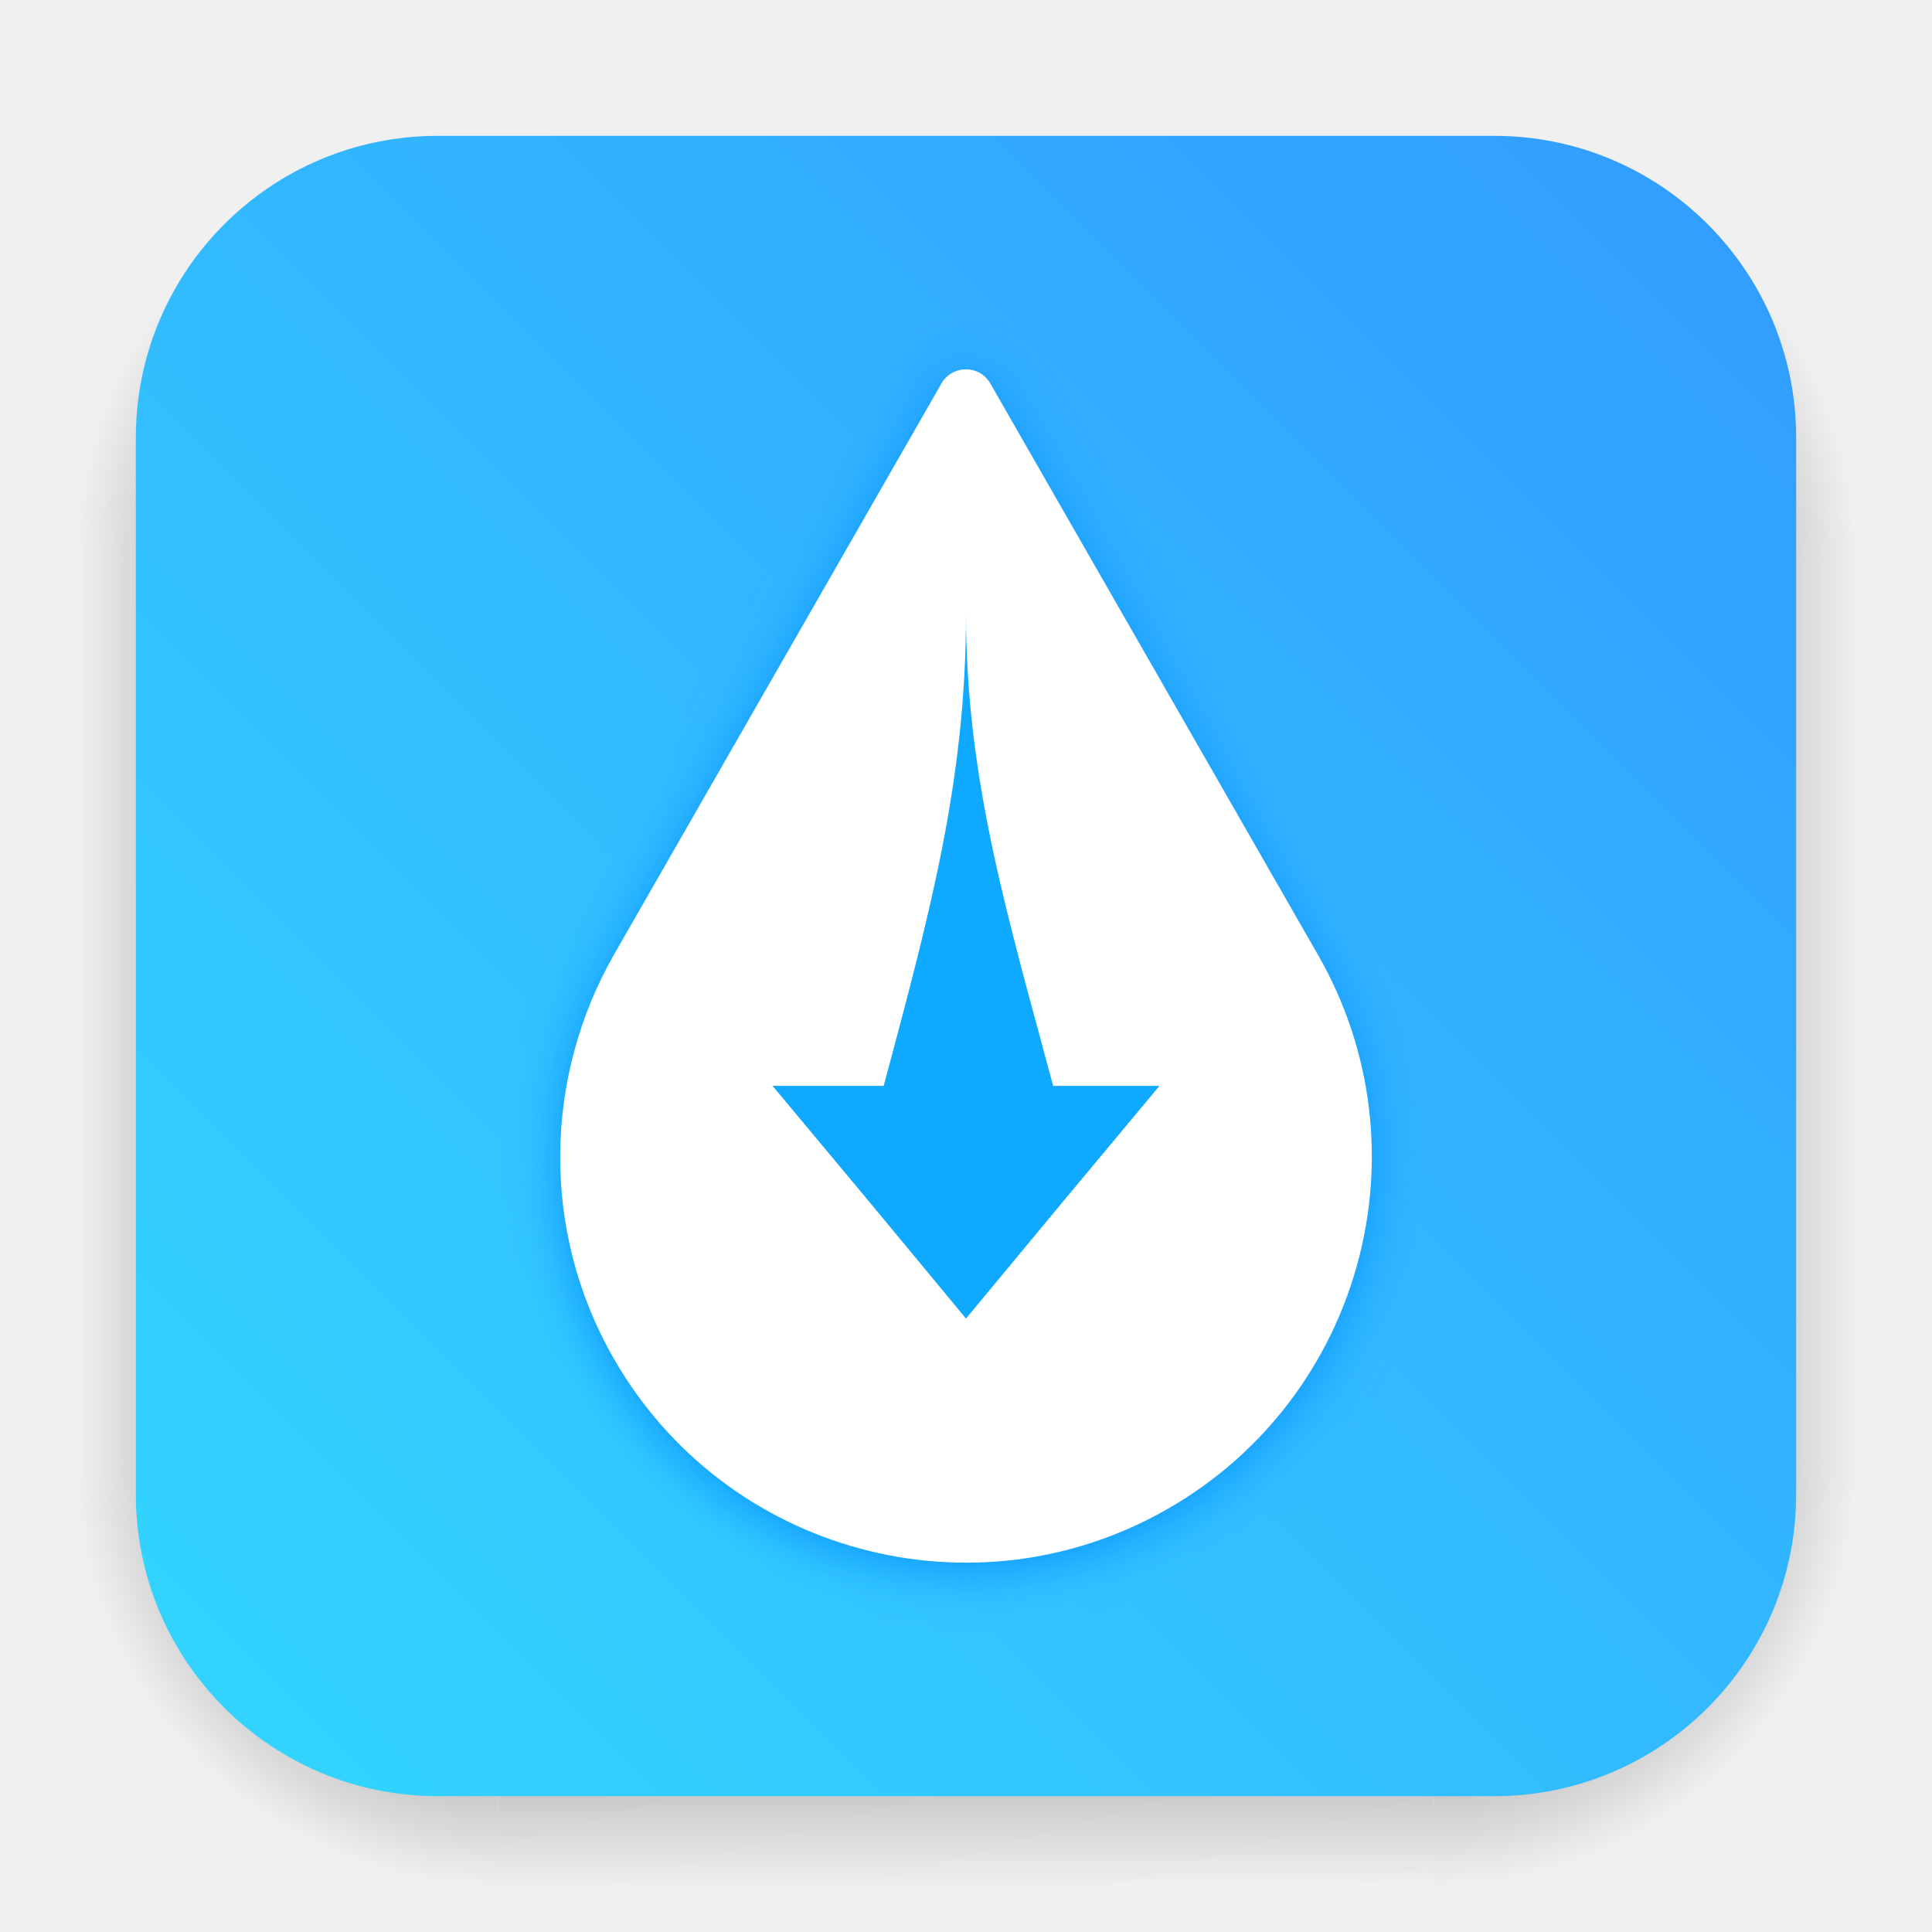
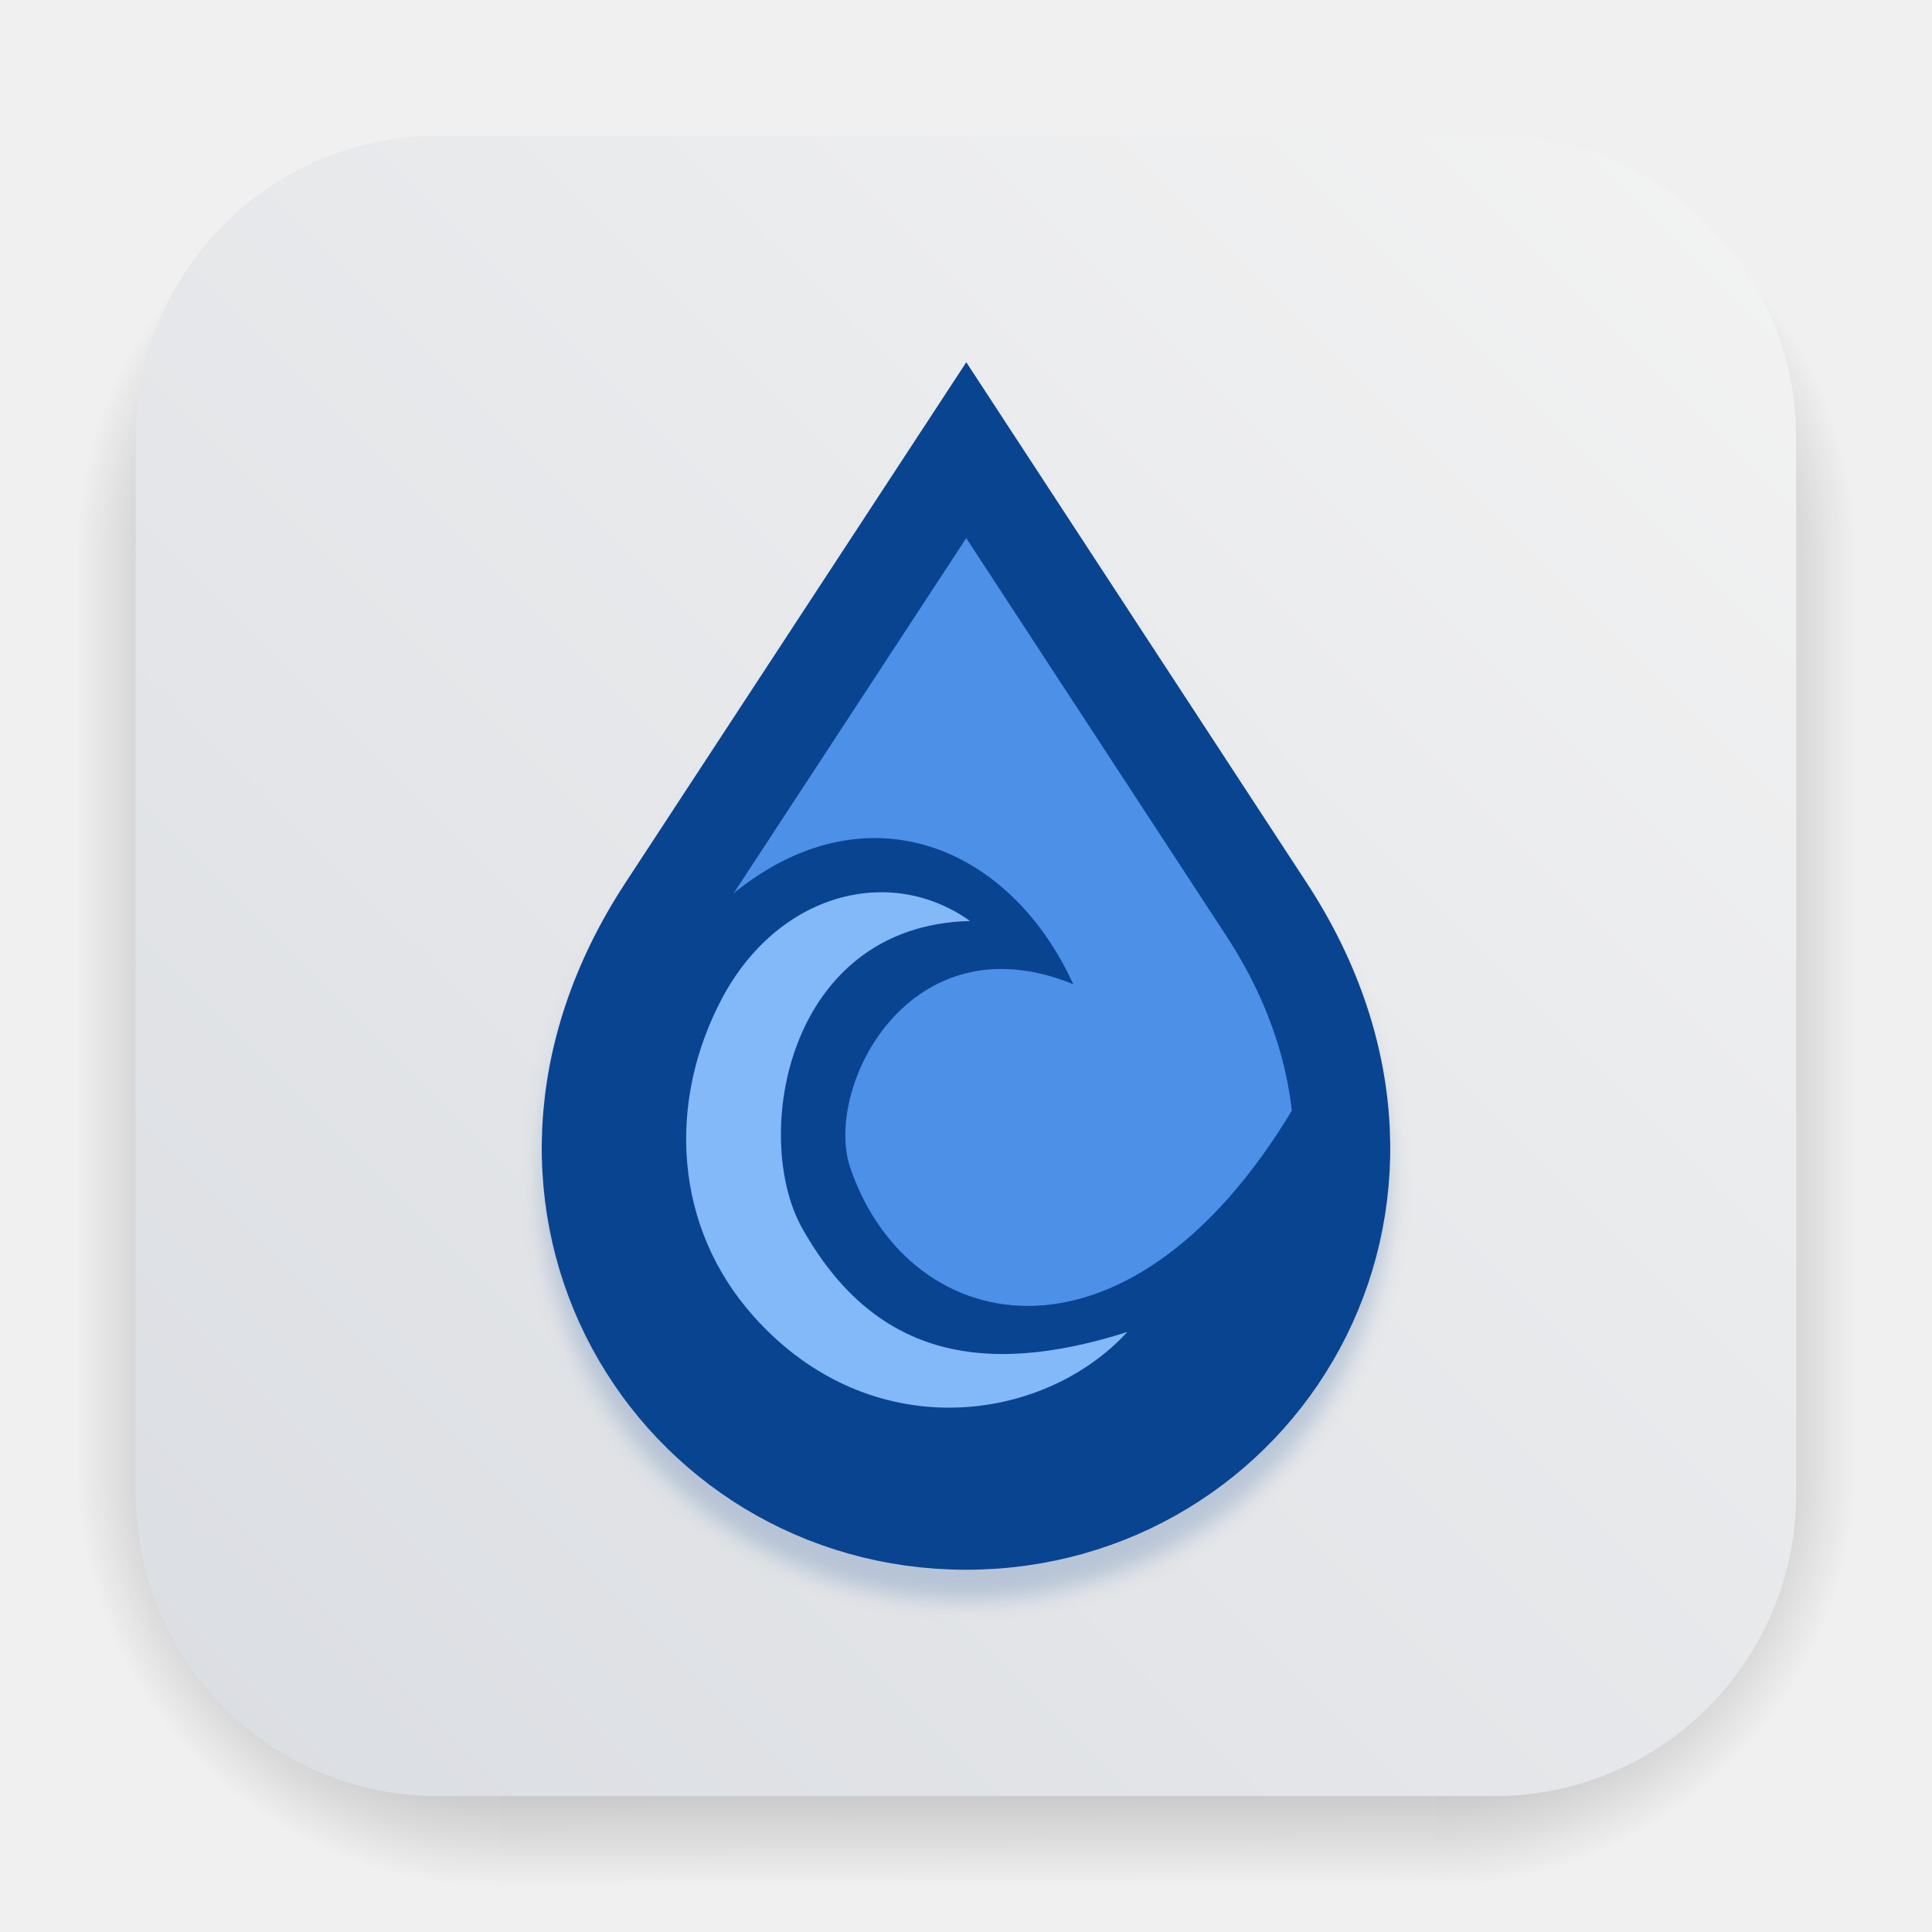
<svg xmlns="http://www.w3.org/2000/svg" width="64" height="64" version="1.1" viewBox="0 0 64 64" id="svg8">
  <defs id="defs12">
    <linearGradient id="a" gradientUnits="userSpaceOnUse" x1="400.168" x2="400.48" y1="543.798" y2="518.473">
-       <stop offset="0" stop-color="#2c5aa0" id="stop2" />
-       <stop offset="1" stop-color="#3771c8" id="stop4" />
+       <stop offset="0" stop-color="#1f4eb8" id="stop2" />
+       <stop offset="1" stop-color="#2567dc" id="stop4" />
    </linearGradient>
    <filter color-interpolation-filters="sRGB" height="1.048" width="1.048" y="-0.024" x="-0.024" id="filter2761">
      <feGaussianBlur id="feGaussianBlur884" stdDeviation="0.146" />
    </filter>
    <linearGradient gradientUnits="userSpaceOnUse" gradientTransform="translate(0.2109856,-7.071578)" y2="1.17" y1="15.576" x2="15.65" x1="1.332" id="linearGradient1024">
-       <stop id="stop887" offset="0" stop-color="#00c8ff" />
-       <stop id="stop889" offset="1" stop-color="#14a0ff" />
+       <stop id="stop887" offset="0" stop-color="#3cccef" />
+       <stop id="stop889" offset="1" stop-color="#21a9fa" />
    </linearGradient>
    <filter color-interpolation-filters="sRGB" height="1.115" width="1.125" y="-0.058" x="-0.063" id="filter943">
      <feGaussianBlur id="feGaussianBlur892" stdDeviation="0.331" />
    </filter>
    <filter id="filter2761-3" x="-0.024" y="-0.024" width="1.048" height="1.048" color-interpolation-filters="sRGB">
      <feGaussianBlur stdDeviation="0.146" id="feGaussianBlur2" />
    </filter>
    <linearGradient id="linearGradient4673" x1="1.257" x2="15.644" y1="15.429" y2="1.108" gradientUnits="userSpaceOnUse" gradientTransform="translate(2.776,-5.833309)">
-       <stop stop-color="#32dcff" offset="0" id="stop5" />
-       <stop stop-color="#3296ff" offset="1" id="stop7" />
+       <stop stop-color="#55d6f7" offset="0" id="stop5" />
+       <stop stop-color="#408eff" offset="1" id="stop7" />
    </linearGradient>
    <linearGradient id="a-6" gradientUnits="userSpaceOnUse" x1="408.65" x2="408.65" y1="549.922" y2="500.922">
-       <stop offset="0" stop-color="#197cf1" id="stop2-7" />
-       <stop offset="1" stop-color="#59d0ff" id="stop4-5" />
+       <stop offset="0" stop-color="#2a74ed" id="stop2-7" />
+       <stop offset="1" stop-color="#55d6f7" id="stop4-5" />
    </linearGradient>
    <linearGradient id="b" gradientUnits="userSpaceOnUse" x1="405.571" x2="406.571" y1="543.798" y2="501.798">
-       <stop offset="0" stop-color="#1673db" id="stop7-3" />
-       <stop offset="1" stop-color="#42d6fc" id="stop9" />
+       <stop offset="0" stop-color="#2567dc" id="stop7-3" />
+       <stop offset="1" stop-color="#55d6f7" id="stop9" />
    </linearGradient>
    <filter color-interpolation-filters="sRGB" height="1.048" width="1.048" y="-0.024" x="-0.024" id="filter2761-67">
      <feGaussianBlur id="feGaussianBlur929" stdDeviation="0.146" />
    </filter>
    <linearGradient gradientUnits="userSpaceOnUse" gradientTransform="matrix(3.7796,0,0,3.7796,16.97826,-18.87873)" y2="1.108" y1="15.429" x2="15.644" x1="1.257" id="linearGradient4673-5">
-       <stop id="stop932" offset="0" stop-color="#32dcff" />
-       <stop id="stop934" offset="1" stop-color="#3296ff" />
+       <stop id="stop932" offset="0" stop-color="#55d6f7" />
+       <stop id="stop934" offset="1" stop-color="#408eff" />
    </linearGradient>
    <linearGradient id="linearGradient11422" x1="-6.147" x2="-6.147" y1="-137.82" y2="-100.78" gradientTransform="matrix(2.0044,0,0,2.0044,151.4312,271.61)" gradientUnits="userSpaceOnUse">
-       <stop stop-color="#32b4ff" offset="0" id="stop4-3" />
-       <stop stop-color="#3287ff" offset="1" id="stop6" />
+       <stop stop-color="#49b5fe" offset="0" id="stop4-3" />
+       <stop stop-color="#3581f6" offset="1" id="stop6" />
    </linearGradient>
    <filter color-interpolation-filters="sRGB" height="1.048" width="1.048" y="-0.024" x="-0.024" id="filter2761-6">
      <feGaussianBlur id="feGaussianBlur840" stdDeviation="0.146" />
    </filter>
    <linearGradient gradientUnits="userSpaceOnUse" gradientTransform="matrix(3.7796,0,0,3.7796,52.70136,-30.29457)" y2="1.17" y1="15.576" x2="15.65" x1="1.332" id="linearGradient1024-3">
-       <stop id="stop843" offset="0" stop-color="#00c8ff" />
-       <stop id="stop845" offset="1" stop-color="#14a0ff" />
+       <stop id="stop843" offset="0" stop-color="#3cccef" />
+       <stop id="stop845" offset="1" stop-color="#21a9fa" />
    </linearGradient>
    <filter id="filter1057" x="-0.027" y="-0.027" width="1.054" height="1.054" color-interpolation-filters="sRGB">
      <feGaussianBlur stdDeviation="0.619" id="feGaussianBlur856" />
    </filter>
    <linearGradient id="linearGradient1053" x1="-127" x2="-72" y1="60" y2="5" gradientTransform="translate(131.5,-0.509999)" gradientUnits="userSpaceOnUse">
-       <stop stop-color="#32d7ff" offset="0" id="stop859" />
-       <stop stop-color="#329bff" offset="1" id="stop861" />
+       <stop stop-color="#55d6f7" offset="0" id="stop859" style="stop-color:#dadde2;stop-opacity:1;" />
+       <stop stop-color="#408eff" offset="1" id="stop861" style="stop-color:#f3f3f3;stop-opacity:1;" />
    </linearGradient>
-     <filter style="color-interpolation-filters:sRGB" id="filter975" x="-0.074" width="1.148" y="-0.05" height="1.101">
-       <feGaussianBlur stdDeviation="0.22" id="feGaussianBlur977" />
-     </filter>
    <filter id="filter1057-2" x="-0.027" y="-0.027" width="1.054" height="1.054" color-interpolation-filters="sRGB">
      <feGaussianBlur stdDeviation="0.619" id="feGaussianBlur856-8" />
    </filter>
    <radialGradient id="gradient_ds_br" cx="0" cy="0" r="1" gradientUnits="userSpaceOnUse" gradientTransform="matrix(13.9984,0.00477622,-0.00477841,14.0048,47.5016,48.4952)">
      <stop offset="0.65" id="stop1" />
-       <stop offset="1" stop-opacity="0" id="stop2" />
+       <stop offset="1" stop-opacity="0" id="stop3" />
    </radialGradient>
    <linearGradient id="gradient_ds_b" x1="30.449" y1="48.5" x2="30.492" y2="62.5" gradientUnits="userSpaceOnUse">
-       <stop offset="0.654" id="stop3" />
-       <stop offset="1" stop-opacity="0" id="stop4" />
+       <stop offset="0.654" id="stop8" />
+       <stop offset="1" stop-opacity="0" id="stop10" />
    </linearGradient>
    <radialGradient id="gradient_ds_bl" cx="0" cy="0" r="1" gradientUnits="userSpaceOnUse" gradientTransform="matrix(0,14,-14,0,16.5,48.5)">
-       <stop offset="0.65" id="stop5" />
-       <stop offset="1" stop-opacity="0" id="stop6" />
-     </radialGradient>
-     <linearGradient id="gradient_ds_r" x1="47.5" y1="33.5" x2="61.5" y2="33.501" gradientUnits="userSpaceOnUse">
-       <stop offset="0.649" id="stop7" />
-       <stop offset="1" stop-opacity="0" id="stop8" />
-     </linearGradient>
-     <linearGradient id="gradient_ds_l" x1="16.5" y1="33.895" x2="2.5" y2="33.895" gradientUnits="userSpaceOnUse">
-       <stop offset="0.649" id="stop9" />
-       <stop offset="1" stop-opacity="0" id="stop10" />
-     </linearGradient>
-     <radialGradient id="gradient_ds_tr" cx="0" cy="0" r="1" gradientTransform="matrix(0.00843236,-14,14.0084,0.0189842,47.4916,18.5)" gradientUnits="userSpaceOnUse">
      <stop offset="0.65" id="stop11" />
      <stop offset="1" stop-opacity="0" id="stop12" />
    </radialGradient>
-     <linearGradient id="gradient_ds_t" x1="29.98" y1="18.5" x2="29.916" y2="4.5" gradientUnits="userSpaceOnUse">
+     <linearGradient id="gradient_ds_r" x1="47.5" y1="33.5" x2="61.5" y2="33.501" gradientUnits="userSpaceOnUse">
      <stop offset="0.649" id="stop13" />
      <stop offset="1" stop-opacity="0" id="stop14" />
    </linearGradient>
+     <linearGradient id="gradient_ds_l" x1="16.5" y1="33.895" x2="2.5" y2="33.895" gradientUnits="userSpaceOnUse">
+       <stop offset="0.649" id="stop15" />
+       <stop offset="1" stop-opacity="0" id="stop16" />
+     </linearGradient>
+     <radialGradient id="gradient_ds_tr" cx="0" cy="0" r="1" gradientTransform="matrix(0.00843236,-14,14.0084,0.0189842,47.4916,18.5)" gradientUnits="userSpaceOnUse">
+       <stop offset="0.65" id="stop17" />
+       <stop offset="1" stop-opacity="0" id="stop18" />
+     </radialGradient>
+     <linearGradient id="gradient_ds_t" x1="29.98" y1="18.5" x2="29.916" y2="4.5" gradientUnits="userSpaceOnUse">
+       <stop offset="0.649" id="stop19" />
+       <stop offset="1" stop-opacity="0" id="stop20" />
+     </linearGradient>
    <radialGradient id="gradient_ds_tl" cx="0" cy="0" r="1" gradientTransform="matrix(-0.00843236,-14,-14.0084,0.0189842,16.5084,18.5)" gradientUnits="userSpaceOnUse">
-       <stop offset="0.65" id="stop15" />
-       <stop offset="1" stop-opacity="0" id="stop16" />
+       <stop offset="0.65" id="stop21" />
+       <stop offset="1" stop-opacity="0" id="stop22" />
    </radialGradient>
+     <filter style="color-interpolation-filters:sRGB" id="filter22" x="-0.096" y="-0.105" width="1.192" height="1.173">
+       <feGaussianBlur stdDeviation="4.851" id="feGaussianBlur22" />
+     </filter>
  </defs>
  <g id="ds" opacity="0.25">
    <path id="ds-br" d="m 47.5,48.5 h 14 v 14 h -14 z" fill="url(#gradient_ds_br)" style="fill:url(#gradient_ds_br)" />
    <path id="ds-b" d="m 16.5,48.5 h 31 v 14 h -31 z" fill="url(#gradient_ds_b)" style="fill:url(#gradient_ds_b)" />
    <path id="ds-bl" d="m 2.5,48.5 h 14 v 14 h -14 z" fill="url(#gradient_ds_bl)" style="fill:url(#gradient_ds_bl)" />
    <path id="ds-r" d="m 47.5,18.5 h 14 v 30 h -14 z" fill="url(#gradient_ds_r)" style="fill:url(#gradient_ds_r)" />
    <path id="ds-l" d="m 2.5,18.5 h 14 v 30 h -14 z" fill="url(#gradient_ds_l)" style="fill:url(#gradient_ds_l)" />
    <path id="ds-tr" d="m 47.5,4.5 h 14 v 14 h -14 z" fill="url(#gradient_ds_tr)" style="fill:url(#gradient_ds_tr)" />
    <path id="ds-t" d="m 16.5,4.5 h 31 v 14 h -31 z" fill="url(#gradient_ds_t)" style="fill:url(#gradient_ds_t)" />
    <path id="ds-tl" d="m 16.5,4.5 h -14 v 14 h 14 z" fill="url(#gradient_ds_tl)" style="fill:url(#gradient_ds_tl)" />
  </g>
  <rect x="4.5" y="4.5" width="55" height="55" fill="url(#linearGradient1053)" stroke-linecap="round" stroke-width="2.744" id="bg" style="fill:url(#linearGradient1053)" rx="10" />
-   <g id="art">
-     <path id="path7" d="M 8.252,3.423 5.38,8.431 c -0.603,1.059 -0.65,2.405 0,3.539 0.977,1.704 3.151,2.294 4.855,1.316 1.704,-0.977 2.294,-3.151 1.316,-4.855 L 8.68,3.423 c -0.095,-0.165 -0.333,-0.165 -0.428,0 z" style="fill:#0a96ff;fill-opacity:1;stroke-width:0.436;filter:url(#filter975)" transform="scale(3.779602)" />
-     <path id="path11" d="M 31.187,12.703 20.334,31.632 c -2.281,4.002 -2.457,9.09 0,13.375 3.693,6.441 11.909,8.669 18.351,4.975 6.441,-3.693 8.669,-11.909 4.975,-18.351 L 32.806,12.703 c -0.359,-0.625 -1.26,-0.625 -1.619,0 z" style="fill:#ffffff;fill-opacity:1;stroke-width:1.647" />
-     <path d="m 32,16 c -0.205,0.533 -0.436,1.073 -0.671,1.588 -0.02,0.044 -0.049,0.082 -0.069,0.127 -0.217,0.47 -0.433,0.909 -0.671,1.364 -0.049,0.095 -0.092,0.192 -0.143,0.285 -0.215,0.403 -0.441,0.814 -0.669,1.206 -0.079,0.136 -0.167,0.279 -0.248,0.414 -2.044,3.347 -4.731,6.843 -6.852,9.777 -1.681,2.208 -2.647,4.591 -2.931,6.889 0,5.708 5.481,10.349 12.254,10.349 6.773,0 12.254,-4.641 12.254,-10.349 0,-3.597 -2.934,-7.293 -6.321,-12.032 C 36.861,24.147 35.825,22.599 34.895,21.143 34.391,20.346 33.897,19.525 33.412,18.668 33.261,18.4 33.101,18.116 32.953,17.842 32.632,17.248 32.304,16.625 32,16 Z m 0,4.321 c 0,5.522 1.388,10.054 2.887,15.651 h 3.521 l -3.204,3.842 -3.204,3.866 -3.204,-3.866 -3.204,-3.842 h 3.681 c 1.558,-5.815 2.727,-10.142 2.727,-15.651 z" id="path6" style="fill:#ffffff;stroke-width:3.78" />
-     <path style="fill:#0faaff;fill-opacity:1;stroke-width:1.647" d="m 32,20.321 c 0,5.509 -1.169,9.836 -2.727,15.65 H 25.592 L 28.797,39.813 32,43.679 l 3.205,-3.865 3.203,-3.842 h -3.52 C 33.389,30.376 32,25.843 32,20.321 Z" id="path979" />
+   <g id="art" transform="matrix(0.07004549,0,0,0.0700308,19.43123,50.51671)" style="stroke-width:14.278">
+     <path id="path1-7" style="clip-rule:evenodd;opacity:0.2;fill:#000000;fill-opacity:1;fill-rule:evenodd;stroke:#094491;stroke-width:45.552;filter:url(#filter22)" d="M 179.549,-494.108 37.37,-276.905 c -91.1,139.1 4.695,289.577 142.095,289.577 137.4,0 233.095,-150.377 142.095,-289.577 z" />
+     <g id="g22">
+       <path d="m 179.558,-508.395 142,217.2 c 91,139.2 -4.7,289.6 -142.1,289.6 -137.4,0 -233.2,-150.5 -142.1,-289.6 z" style="clip-rule:evenodd;fill:#4c90e8;fill-rule:evenodd;stroke:#094491;stroke-width:45.552" id="path1" />
+       <path d="m 230.158,-255.795 c -77.6,-31.7 -118.4,49.2 -105.4,87 28.2,82.2 134.5,102.8 212.9,-34.2 0,0 0.8,16.5 1.7,24.4 10.5,99.9 -73.5,163.4 -158.6,162.2 -85.1,-1.2 -111.1,-34.3 -136.2,-72.3 -40.7,-61.7 -30.6,-162.3 24.1,-209.4 62.5,-51.6 131.2,-24 161.5,42.3" style="clip-rule:evenodd;fill:#094491;fill-rule:evenodd;stroke-width:14.278" id="path2" />
+       <path d="m 181.358,-285.695 c -87,2.1 -103.5,102.3 -79.4,145.3 33.5,59.7 84.3,71.2 153.8,49.1 -39.7,43.2 -121.2,54.6 -176.5,-7.1 -38.1,-42.4 -41.4,-101.6 -15,-151.1 26.5,-49.4 79.2,-63.2 117.1,-36.2" style="clip-rule:evenodd;fill:#83b8f9;fill-rule:evenodd;stroke-width:14.278" id="path3" />
+     </g>
  </g>
</svg>
